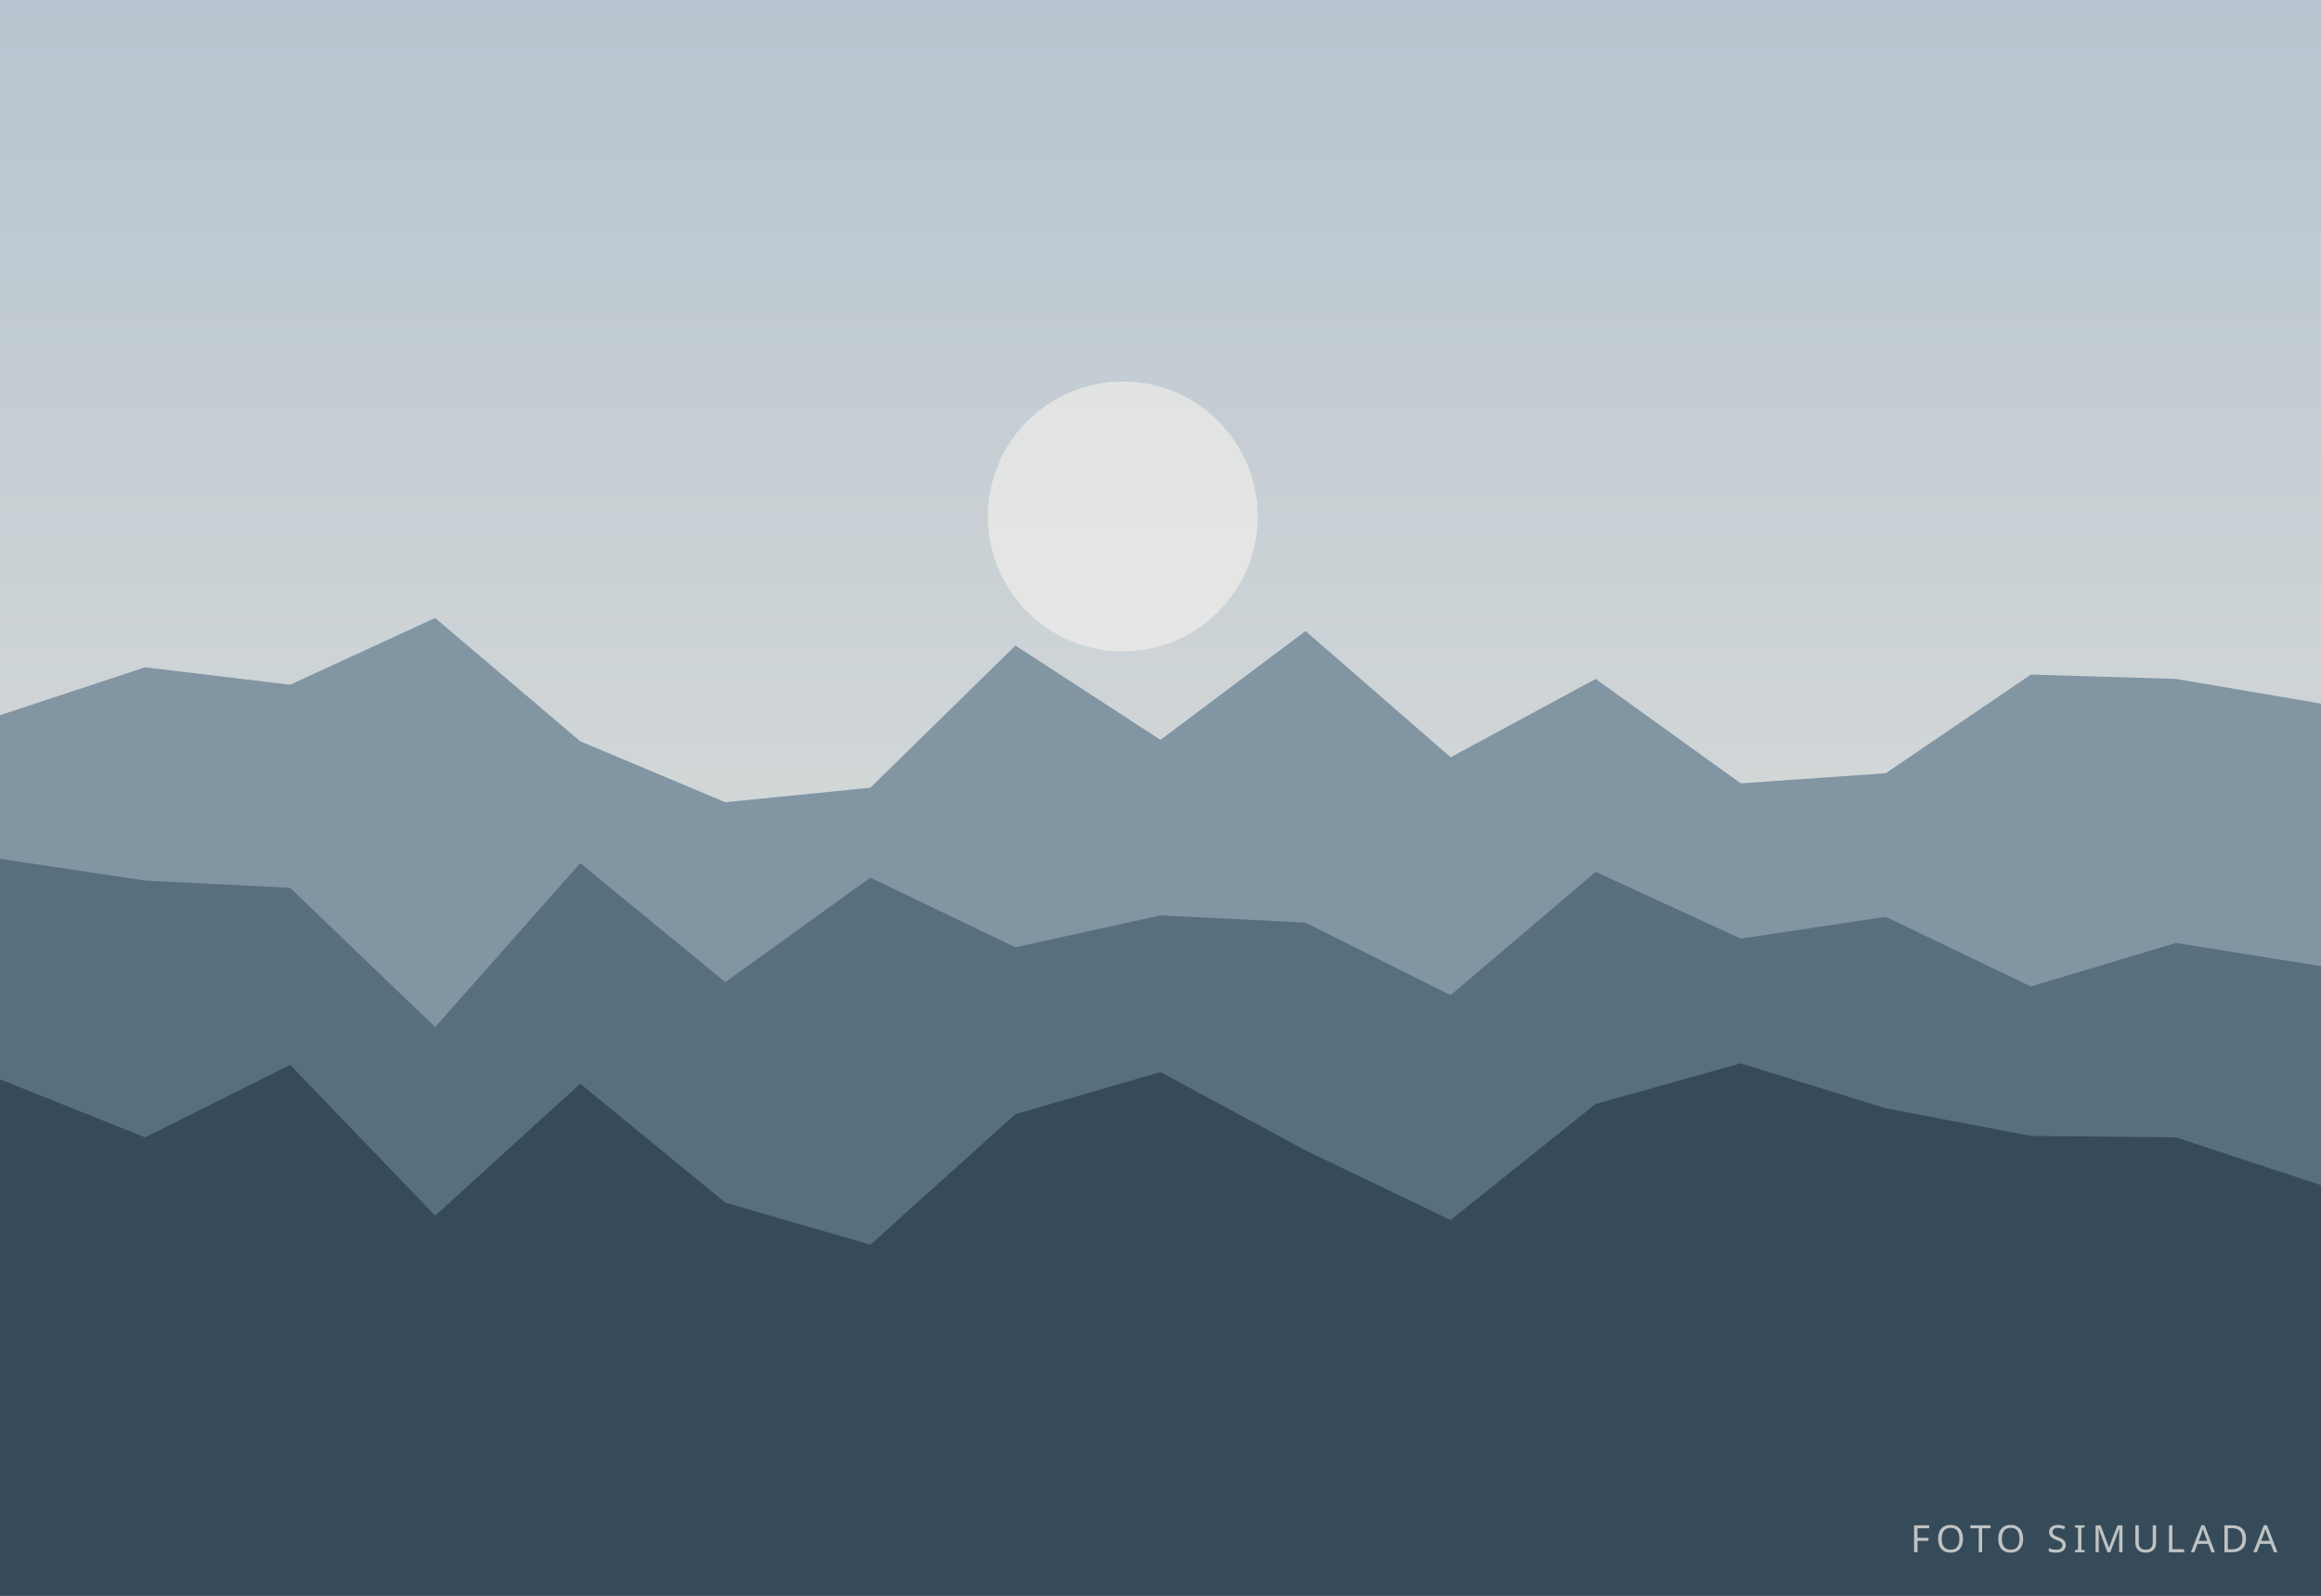
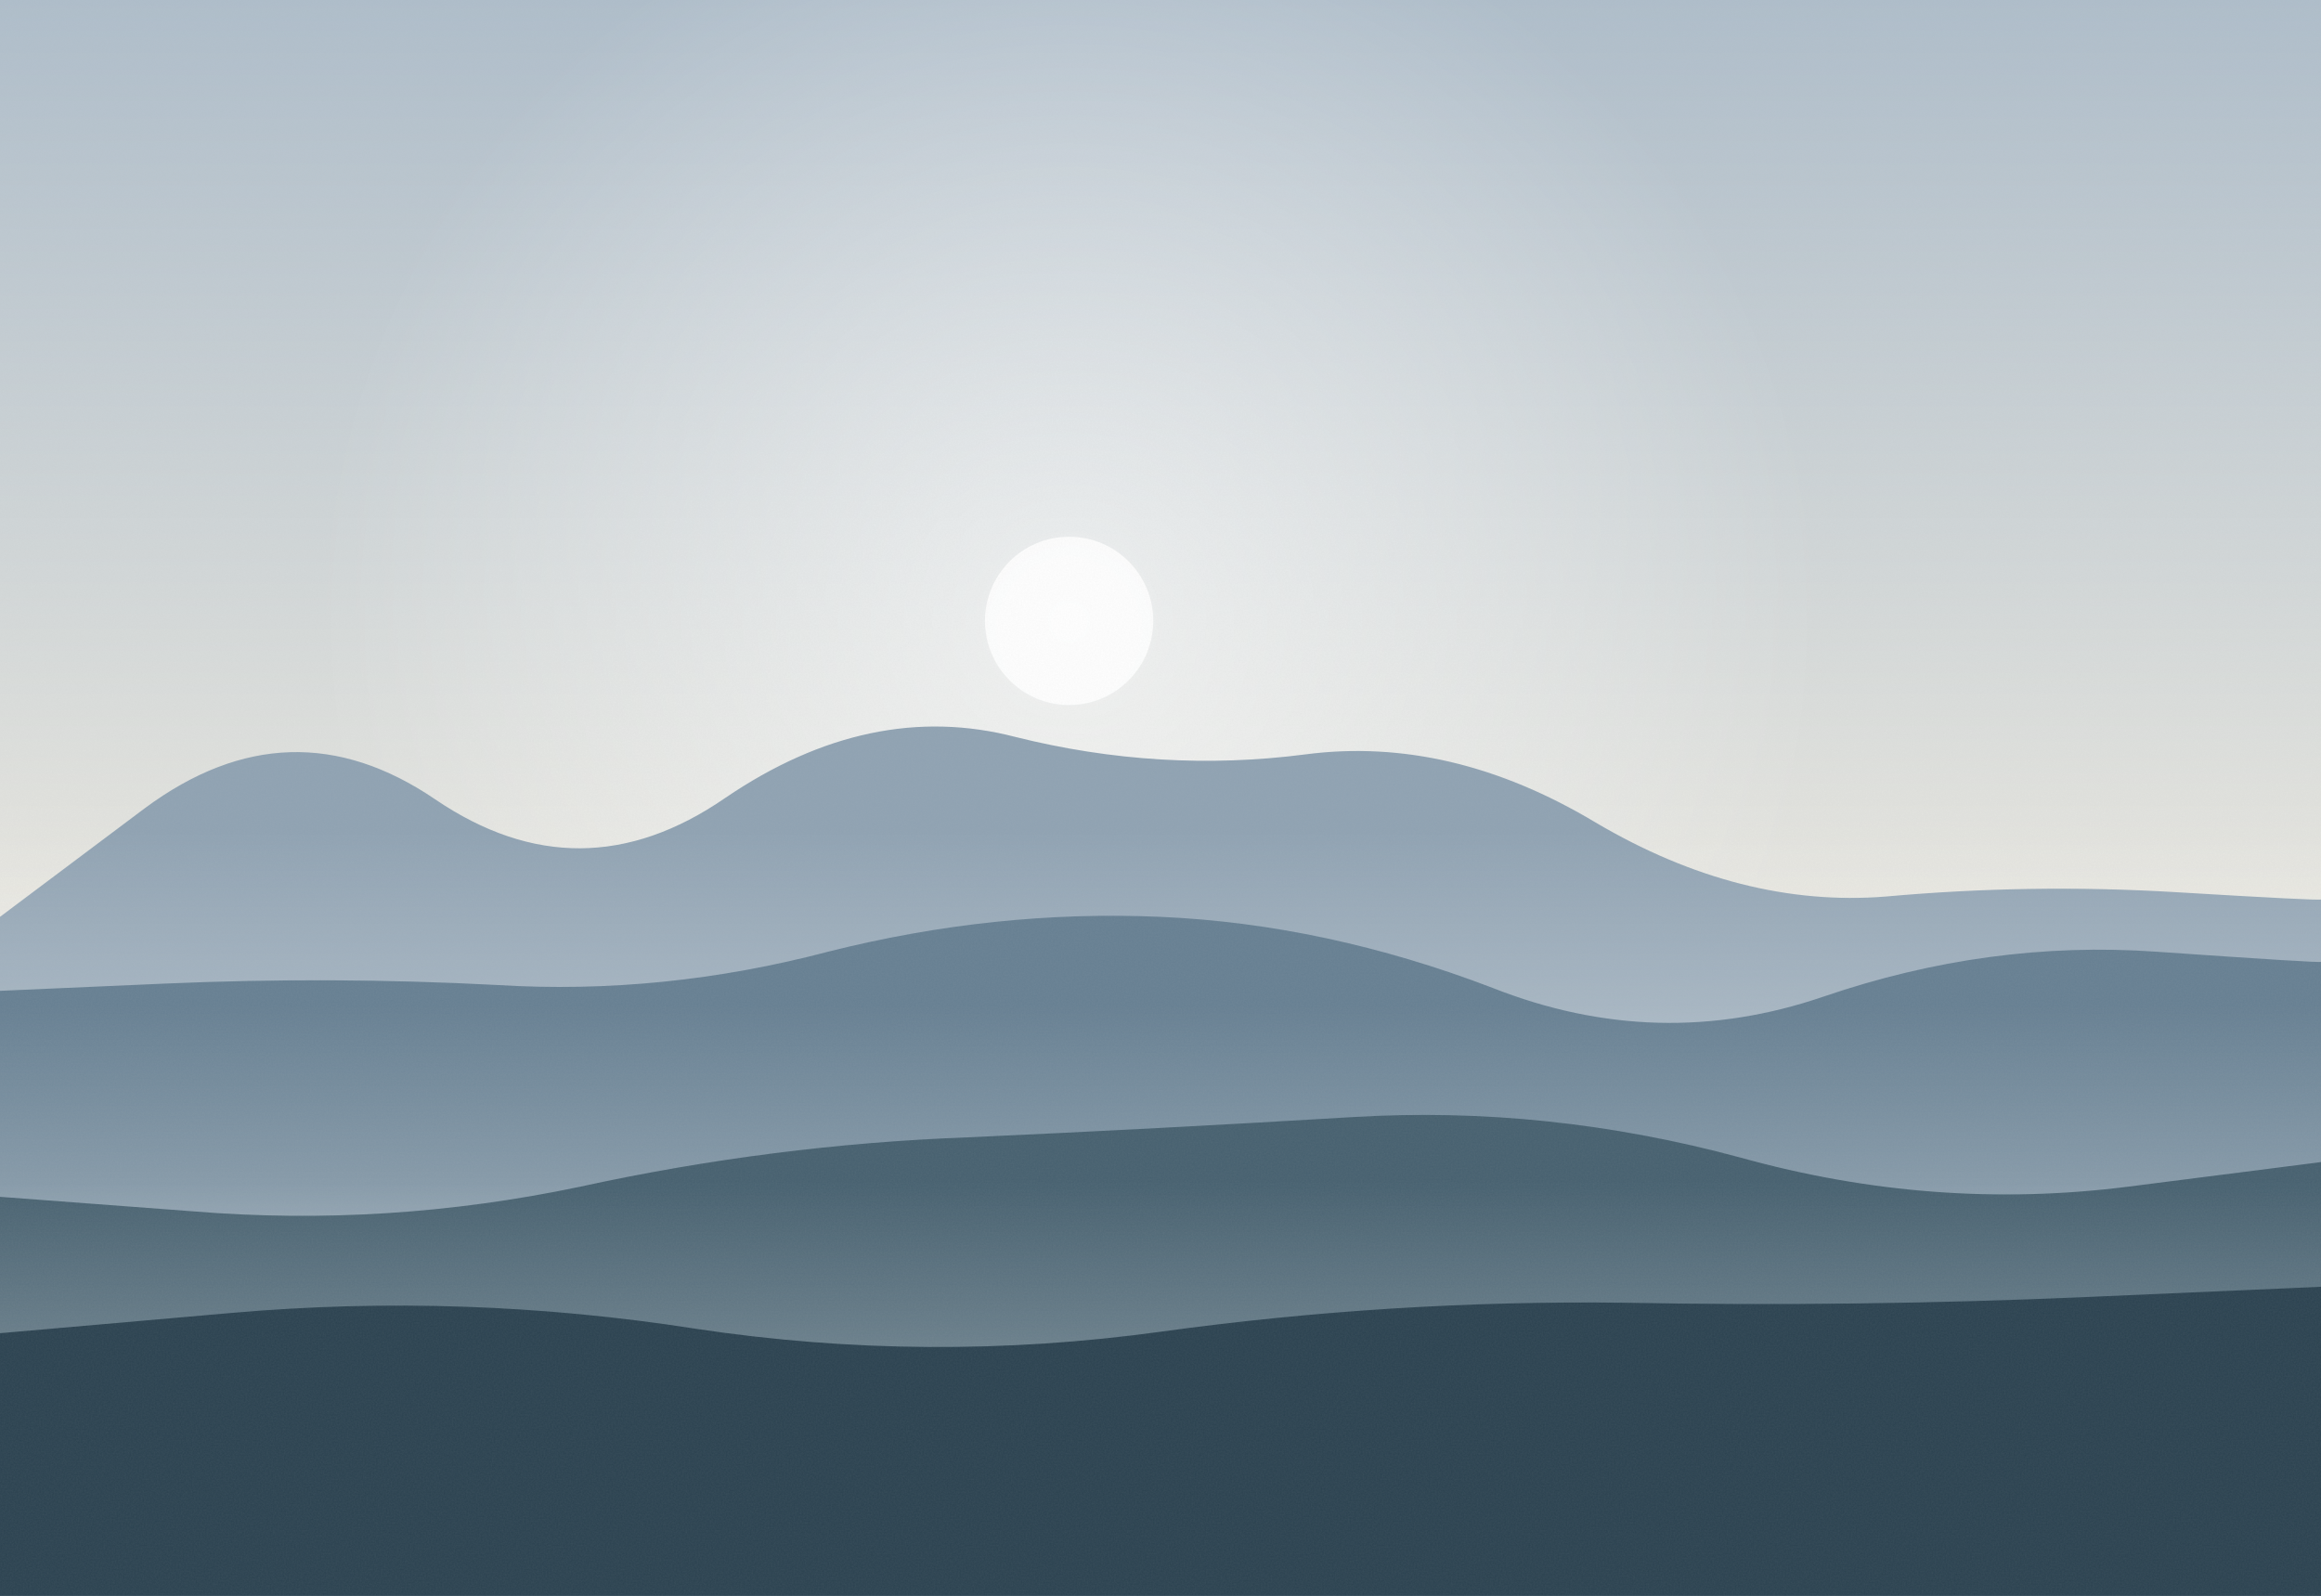
<svg xmlns="http://www.w3.org/2000/svg" viewBox="0 0 1600 1100" preserveAspectRatio="xMidYMid slice">
  <defs>
-     <linearGradient id="g" x1="0" y1="0" x2="0" y2="1">
-       <stop offset="0" stop-color="#b7c4cf" />
-       <stop offset="1" stop-color="#ece9e0" />
+     <linearGradient id="sky" x1="0" y1="0" x2="0" y2="1">
+       <stop offset="0" stop-color="#aebdca" />
+       <stop offset=".65" stop-color="#efece3" />
+       <stop offset="1" stop-color="#efece3" />
    </linearGradient>
+     <radialGradient id="sun" cx="737" cy="428" r="520" gradientUnits="userSpaceOnUse">
+       <stop offset="0" stop-color="#ffffff" stop-opacity=".95" />
+       <stop offset=".12" stop-color="#ffffff" stop-opacity=".55" />
+       <stop offset="1" stop-color="#ffffff" stop-opacity="0" />
+     </radialGradient>
+     <linearGradient id="mist" x1="0" y1="0" x2="0" y2="1">
+       <stop offset="0" stop-color="#fff" stop-opacity="0" />
+       <stop offset="1" stop-color="#fff" stop-opacity=".38" />
+     </linearGradient>
+     <filter id="n" x="0" y="0" width="100%" height="100%">
+       <feTurbulence type="fractalNoise" baseFrequency=".9" numOctaves="2" seed="4" />
+       <feColorMatrix values="0 0 0 0 .5  0 0 0 0 .5  0 0 0 0 .5  0 0 0 .55 0" />
+     </filter>
  </defs>
-   <rect width="1600" height="1100" fill="url(#g)" />
-   <circle cx="774" cy="356" r="93" fill="#F9F6F0" opacity=".55" />
-   <polygon points="0,1100 0,493 100,460 200,472 300,426 400,511 500,553 600,543 700,445 800,510 900,435 1000,522 1100,468 1200,540 1300,533 1400,465 1500,468 1600,485 1600,1100" fill="#8195a3" />
-   <polygon points="0,1100 0,592 100,607 200,612 300,708 400,595 500,677 600,605 700,653 800,631 900,636 1000,686 1100,601 1200,647 1300,632 1400,680 1500,650 1600,666 1600,1100" fill="#586f80" />
-   <polygon points="0,1100 0,744 100,784 200,734 300,838 400,747 500,829 600,858 700,768 800,739 900,793 1000,841 1100,761 1200,733 1300,764 1400,783 1500,784 1600,817 1600,1100" fill="#364b5a" />
-   <text x="1570" y="1070" text-anchor="end" font-family="sans-serif" font-size="26" letter-spacing="4" fill="#F9F6F0" opacity=".7">FOTO SIMULADA</text>
+   <rect width="1600" height="1100" fill="url(#sky)" />
+   <rect width="1600" height="1100" fill="url(#sun)" />
+   <circle cx="737" cy="428" r="58" fill="#ffffff" opacity=".9" />
+   <path d="M0,1100 L0,632 Q0,632 100,557 Q200,483 300,551 Q400,619 500,550 Q600,482 700,508 Q800,533 900,520 Q1000,507 1100,567 Q1200,626 1300,618 Q1400,609 1500,615 T1600,620 L1600,1100 Z" fill="#8fa2b2" />
+   <rect y="572" width="1600" height="220" fill="url(#mist)" />
+   <path d="M0,1100 L0,683 Q0,683 114,678 Q229,673 343,679 Q457,686 571,656 Q686,627 800,632 Q914,637 1029,681 Q1143,726 1257,687 Q1371,648 1486,656 T1600,663 L1600,1100 Z" fill="#667f92" />
+   <rect y="693" width="1600" height="220" fill="url(#mist)" />
+   <path d="M0,1100 L0,825 Q0,825 133,835 Q267,846 400,818 Q533,789 667,784 Q800,778 933,770 Q1067,762 1200,798 Q1333,835 1467,818 T1600,801 L1600,1100 Z" fill="#46606f" />
+   <rect y="814" width="1600" height="220" fill="url(#mist)" />
+   <path d="M0,1100 L0,919 Q0,919 160,905 Q320,891 480,916 Q640,940 800,918 Q960,896 1120,898 Q1280,901 1440,894 T1600,887 L1600,1100 Z" fill="#2b4250" />
+   <rect width="1600" height="1100" filter="url(#n)" opacity=".16" />
</svg>
